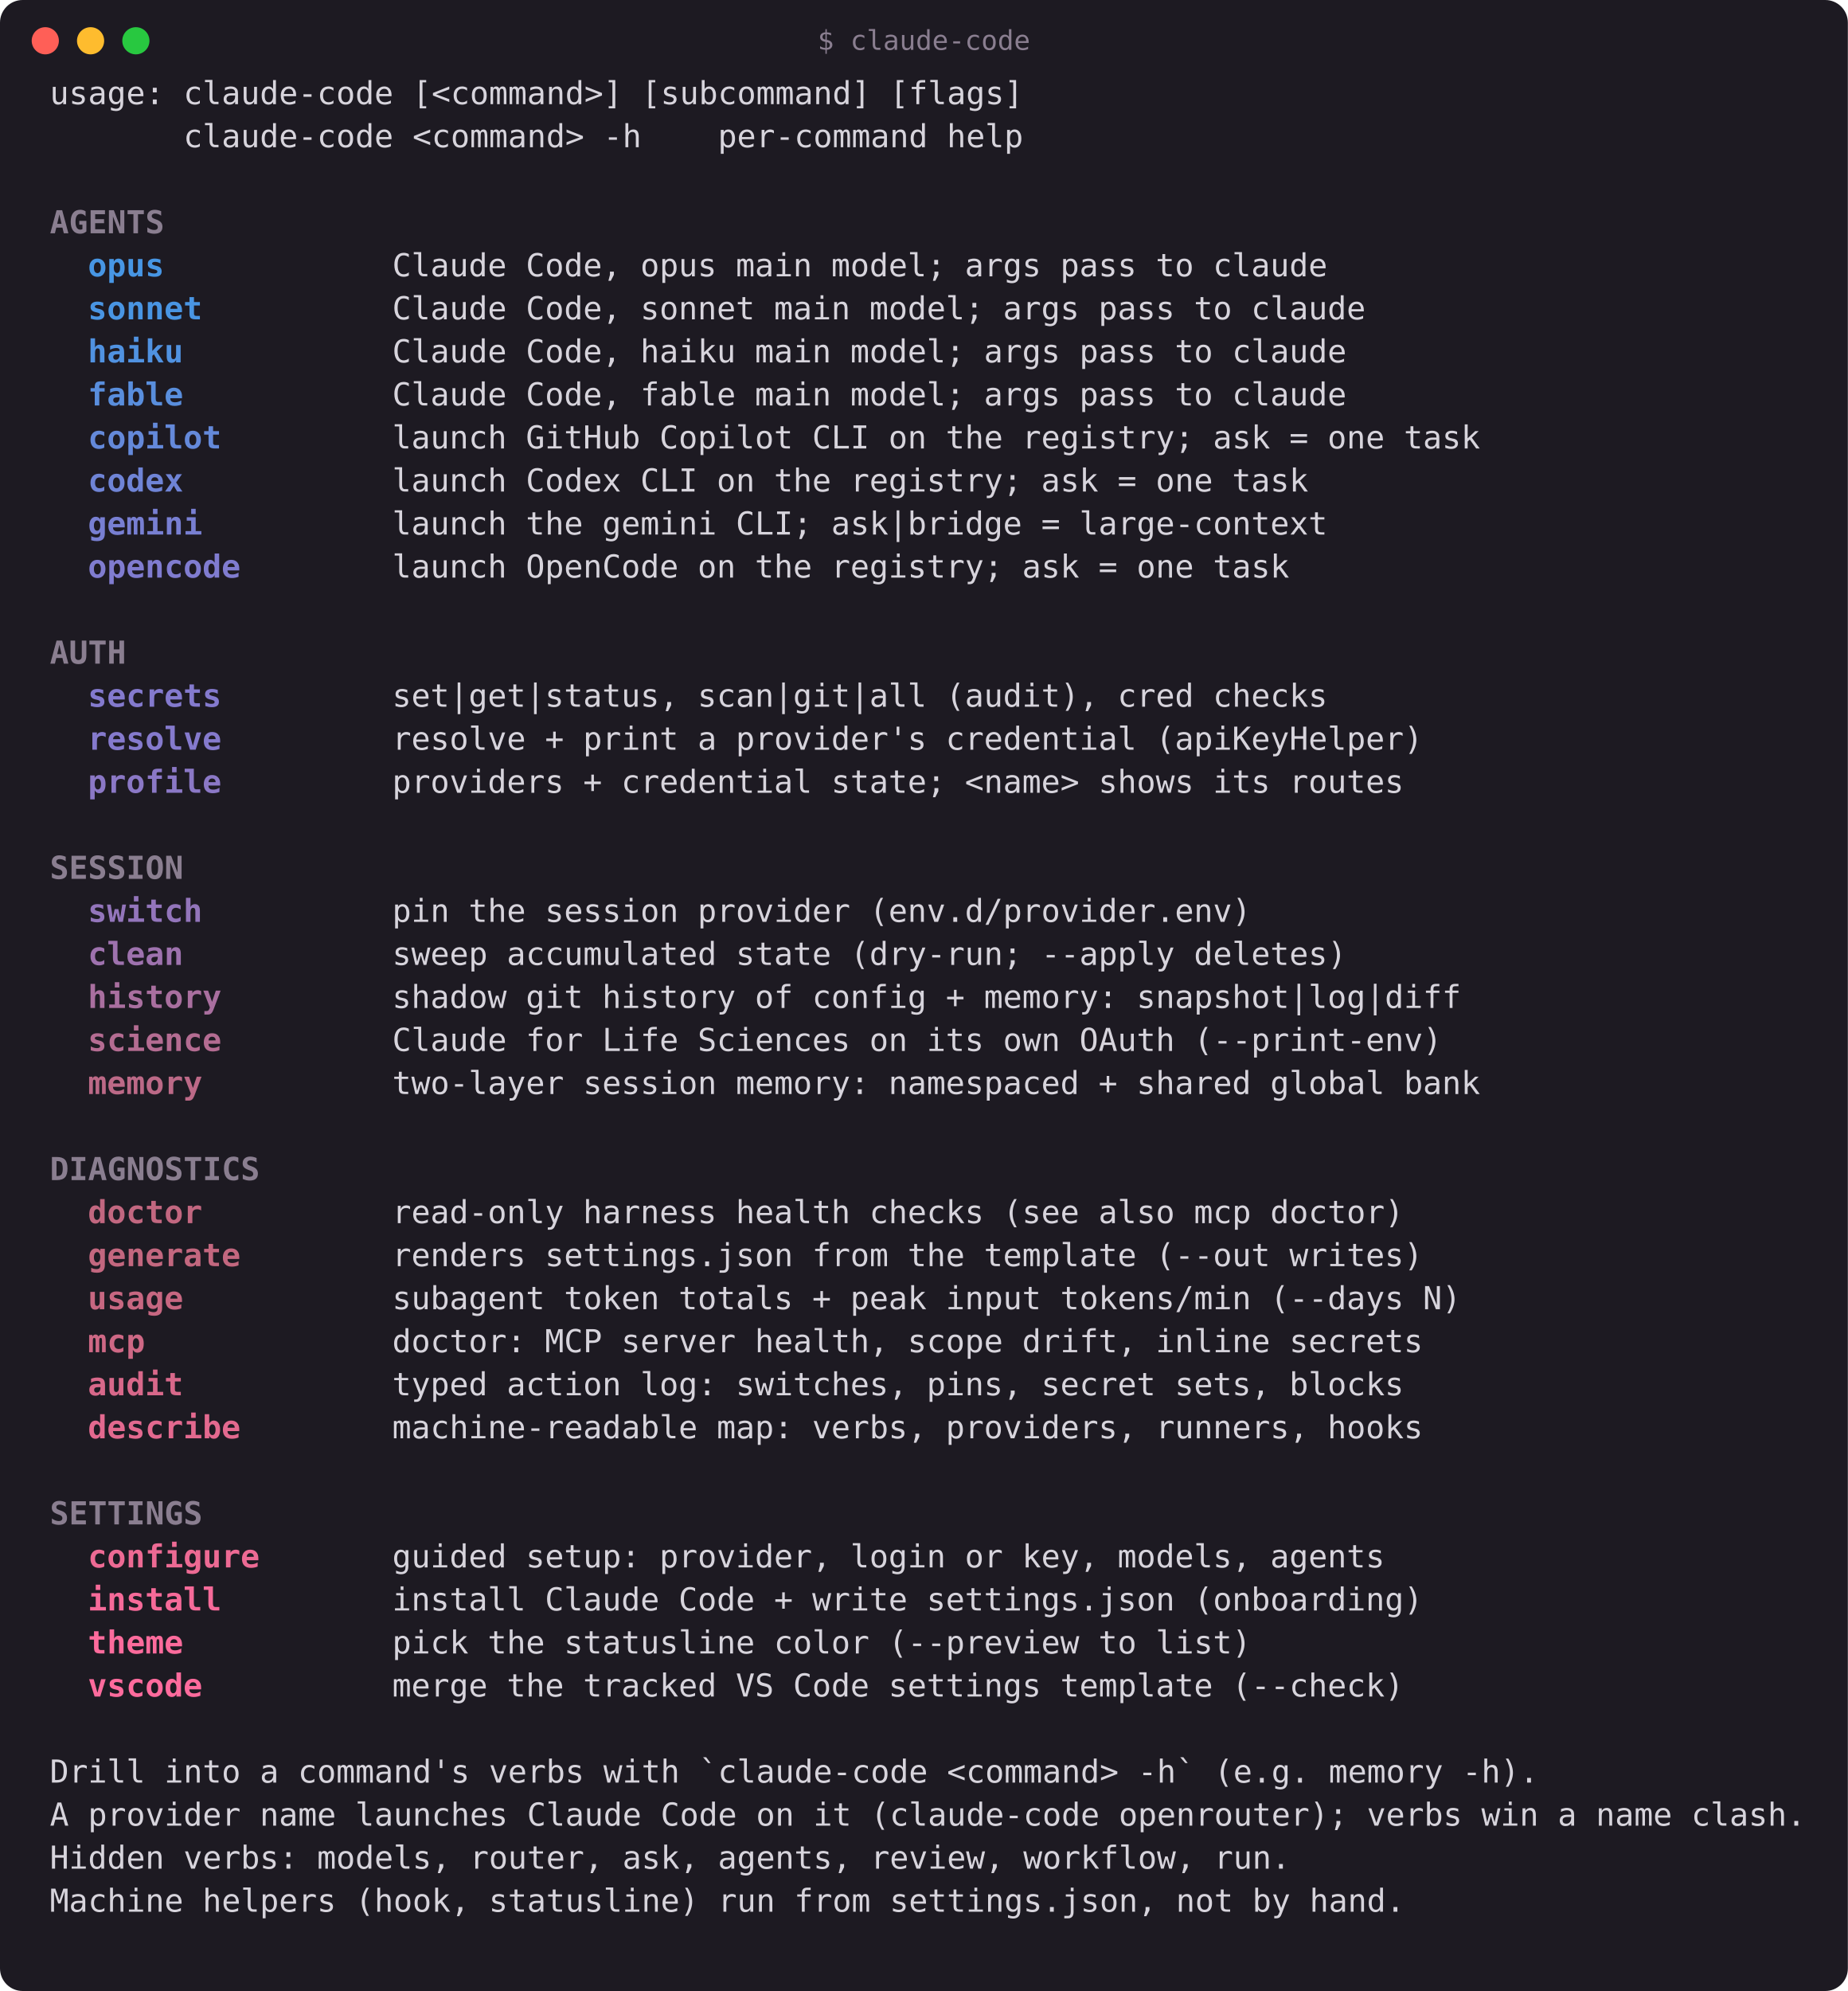
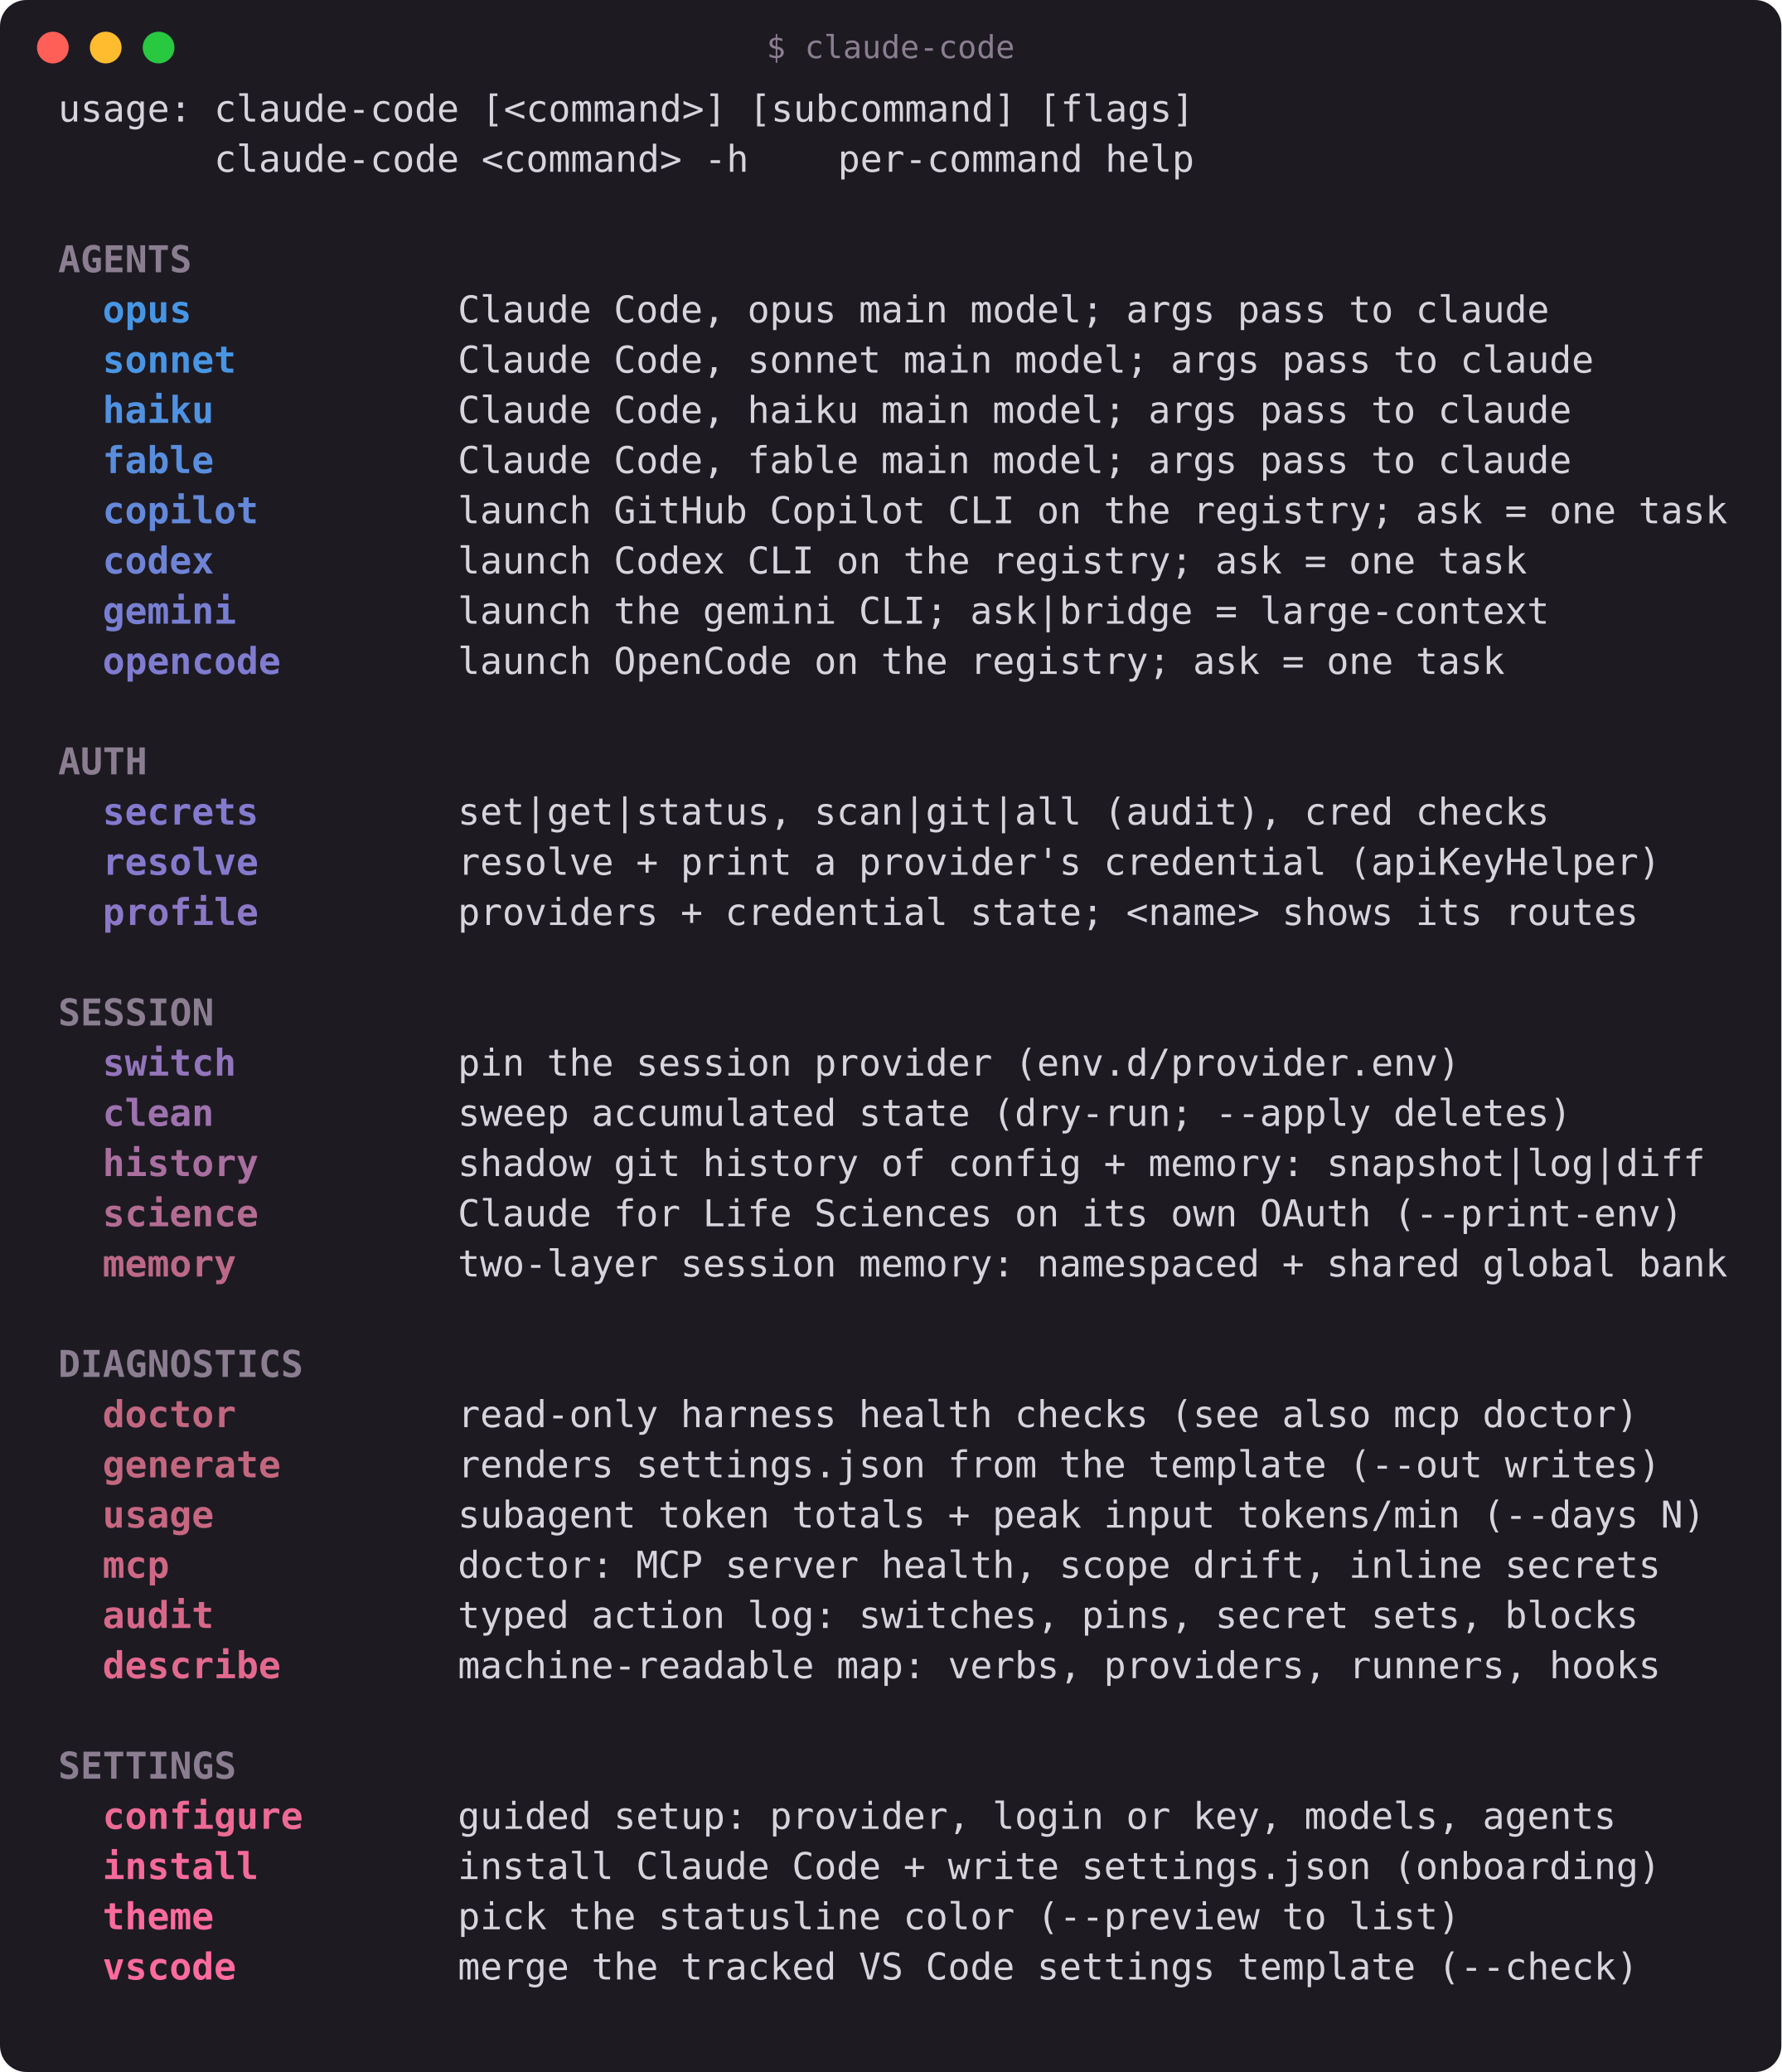
- <svg xmlns="http://www.w3.org/2000/svg" width="816" height="879" viewBox="0 0 816 879" role="img" aria-label="claude-code help menu">
-   <rect width="816" height="879" rx="10" fill="#1d1a22" />
+ <svg xmlns="http://www.w3.org/2000/svg" width="674" height="784" viewBox="0 0 674 784" role="img" aria-label="claude-code help menu">
+   <rect width="674" height="784" rx="10" fill="#1d1a22" />
  <circle cx="20" cy="18" r="6" fill="#ff5f57" />
  <circle cx="40" cy="18" r="6" fill="#febc2e" />
  <circle cx="60" cy="18" r="6" fill="#28c840" />
-   <text x="408.0" y="22" fill="#8a7e90" font-family="ui-monospace,SFMono-Regular,Menlo,Consolas,monospace" font-size="12" text-anchor="middle">$ claude-code</text>
+   <text x="337.0" y="22" fill="#8a7e90" font-family="ui-monospace,SFMono-Regular,Menlo,Consolas,monospace" font-size="12" text-anchor="middle">$ claude-code</text>
  <g font-family="ui-monospace,SFMono-Regular,Menlo,Consolas,monospace" font-size="14" xml:space="preserve">
    <text x="22.0" y="46" fill="#d7d4dc">usage: claude-code [&lt;command&gt;] [subcommand] [flags]</text>
    <text x="22.0" y="65" fill="#d7d4dc">       claude-code &lt;command&gt; -h    per-command help</text>
    <text x="22.0" y="103" fill="#8a7e90" font-weight="bold">AGENTS</text>
    <text x="22.0" y="122" fill="#d7d4dc">  </text>
    <text x="38.8" y="122" fill="#4796e4" font-weight="bold">opus            </text>
    <text x="173.2" y="122" fill="#d7d4dc">Claude Code, opus main model; args pass to claude</text>
    <text x="22.0" y="141" fill="#d7d4dc">  </text>
    <text x="38.8" y="141" fill="#4995e3" font-weight="bold">sonnet          </text>
    <text x="173.2" y="141" fill="#d7d4dc">Claude Code, sonnet main model; args pass to claude</text>
    <text x="22.0" y="160" fill="#d7d4dc">  </text>
    <text x="38.8" y="160" fill="#5092e1" font-weight="bold">haiku           </text>
    <text x="173.2" y="160" fill="#d7d4dc">Claude Code, haiku main model; args pass to claude</text>
    <text x="22.0" y="179" fill="#d7d4dc">  </text>
    <text x="38.8" y="179" fill="#598edd" font-weight="bold">fable           </text>
    <text x="173.2" y="179" fill="#d7d4dc">Claude Code, fable main model; args pass to claude</text>
    <text x="22.0" y="198" fill="#d7d4dc">  </text>
    <text x="38.8" y="198" fill="#6489da" font-weight="bold">copilot         </text>
    <text x="173.2" y="198" fill="#d7d4dc">launch GitHub Copilot CLI on the registry; ask = one task</text>
    <text x="22.0" y="217" fill="#d7d4dc">  </text>
    <text x="38.8" y="217" fill="#6f84d6" font-weight="bold">codex           </text>
    <text x="173.2" y="217" fill="#d7d4dc">launch Codex CLI on the registry; ask = one task</text>
    <text x="22.0" y="236" fill="#d7d4dc">  </text>
    <text x="38.8" y="236" fill="#787fd2" font-weight="bold">gemini          </text>
    <text x="173.2" y="236" fill="#d7d4dc">launch the gemini CLI; ask|bridge = large-context</text>
    <text x="22.0" y="255" fill="#d7d4dc">  </text>
    <text x="38.8" y="255" fill="#807cd0" font-weight="bold">opencode        </text>
    <text x="173.2" y="255" fill="#d7d4dc">launch OpenCode on the registry; ask = one task</text>
    <text x="22.0" y="293" fill="#8a7e90" font-weight="bold">AUTH</text>
    <text x="22.0" y="312" fill="#d7d4dc">  </text>
    <text x="38.8" y="312" fill="#847ace" font-weight="bold">secrets         </text>
    <text x="173.2" y="312" fill="#d7d4dc">set|get|status, scan|git|all (audit), cred checks</text>
    <text x="22.0" y="331" fill="#d7d4dc">  </text>
    <text x="38.8" y="331" fill="#857acd" font-weight="bold">resolve         </text>
    <text x="173.2" y="331" fill="#d7d4dc">resolve + print a provider's credential (apiKeyHelper)</text>
    <text x="22.0" y="350" fill="#d7d4dc">  </text>
    <text x="38.8" y="350" fill="#8b78c6" font-weight="bold">profile         </text>
    <text x="173.2" y="350" fill="#d7d4dc">providers + credential state; &lt;name&gt; shows its routes</text>
    <text x="22.0" y="388" fill="#8a7e90" font-weight="bold">SESSION</text>
    <text x="22.0" y="407" fill="#d7d4dc">  </text>
    <text x="38.8" y="407" fill="#9375bb" font-weight="bold">switch          </text>
    <text x="173.2" y="407" fill="#d7d4dc">pin the session provider (env.d/provider.env)</text>
    <text x="22.0" y="426" fill="#d7d4dc">  </text>
    <text x="38.8" y="426" fill="#9e72ae" font-weight="bold">clean           </text>
    <text x="173.2" y="426" fill="#d7d4dc">sweep accumulated state (dry-run; --apply deletes)</text>
    <text x="22.0" y="445" fill="#d7d4dc">  </text>
    <text x="38.8" y="445" fill="#a96f9f" font-weight="bold">history         </text>
    <text x="173.2" y="445" fill="#d7d4dc">shadow git history of config + memory: snapshot|log|diff</text>
    <text x="22.0" y="464" fill="#d7d4dc">  </text>
    <text x="38.8" y="464" fill="#b46c92" font-weight="bold">science         </text>
    <text x="173.2" y="464" fill="#d7d4dc">Claude for Life Sciences on its own OAuth (--print-env)</text>
    <text x="22.0" y="483" fill="#d7d4dc">  </text>
    <text x="38.8" y="483" fill="#bc6987" font-weight="bold">memory          </text>
    <text x="173.2" y="483" fill="#d7d4dc">two-layer session memory: namespaced + shared global bank</text>
    <text x="22.0" y="521" fill="#8a7e90" font-weight="bold">DIAGNOSTICS</text>
    <text x="22.0" y="540" fill="#d7d4dc">  </text>
    <text x="38.8" y="540" fill="#c26780" font-weight="bold">doctor          </text>
    <text x="173.2" y="540" fill="#d7d4dc">read-only harness health checks (see also mcp doctor)</text>
    <text x="22.0" y="559" fill="#d7d4dc">  </text>
    <text x="38.8" y="559" fill="#c3677f" font-weight="bold">generate        </text>
    <text x="173.2" y="559" fill="#d7d4dc">renders settings.json from the template (--out writes)</text>
    <text x="22.0" y="578" fill="#d7d4dc">  </text>
    <text x="38.8" y="578" fill="#c76781" font-weight="bold">usage           </text>
    <text x="173.2" y="578" fill="#d7d4dc">subagent token totals + peak input tokens/min (--days N)</text>
    <text x="22.0" y="597" fill="#d7d4dc">  </text>
    <text x="38.8" y="597" fill="#ce6885" font-weight="bold">mcp             </text>
    <text x="173.2" y="597" fill="#d7d4dc">doctor: MCP server health, scope drift, inline secrets</text>
    <text x="22.0" y="616" fill="#d7d4dc">  </text>
    <text x="38.8" y="616" fill="#d8688a" font-weight="bold">audit           </text>
    <text x="173.2" y="616" fill="#d7d4dc">typed action log: switches, pins, secret sets, blocks</text>
    <text x="22.0" y="635" fill="#d7d4dc">  </text>
    <text x="38.8" y="635" fill="#e3698f" font-weight="bold">describe        </text>
    <text x="173.2" y="635" fill="#d7d4dc">machine-readable map: verbs, providers, runners, hooks</text>
    <text x="22.0" y="673" fill="#8a7e90" font-weight="bold">SETTINGS</text>
    <text x="22.0" y="692" fill="#d7d4dc">  </text>
    <text x="38.8" y="692" fill="#ed6a94" font-weight="bold">configure       </text>
    <text x="173.2" y="692" fill="#d7d4dc">guided setup: provider, login or key, models, agents</text>
    <text x="22.0" y="711" fill="#d7d4dc">  </text>
    <text x="38.8" y="711" fill="#f66a99" font-weight="bold">install         </text>
    <text x="173.2" y="711" fill="#d7d4dc">install Claude Code + write settings.json (onboarding)</text>
    <text x="22.0" y="730" fill="#d7d4dc">  </text>
    <text x="38.8" y="730" fill="#fd6b9c" font-weight="bold">theme           </text>
    <text x="173.2" y="730" fill="#d7d4dc">pick the statusline color (--preview to list)</text>
    <text x="22.0" y="749" fill="#d7d4dc">  </text>
    <text x="38.8" y="749" fill="#ff6b9d" font-weight="bold">vscode          </text>
    <text x="173.2" y="749" fill="#d7d4dc">merge the tracked VS Code settings template (--check)</text>
-     <text x="22.0" y="787" fill="#d7d4dc">Drill into a command's verbs with `claude-code &lt;command&gt; -h` (e.g. memory -h).</text>
-     <text x="22.0" y="806" fill="#d7d4dc">A provider name launches Claude Code on it (claude-code openrouter); verbs win a name clash.</text>
-     <text x="22.0" y="825" fill="#d7d4dc">Hidden verbs: models, router, ask, agents, review, workflow, run.</text>
-     <text x="22.0" y="844" fill="#d7d4dc">Machine helpers (hook, statusline) run from settings.json, not by hand.</text>
  </g>
</svg>
